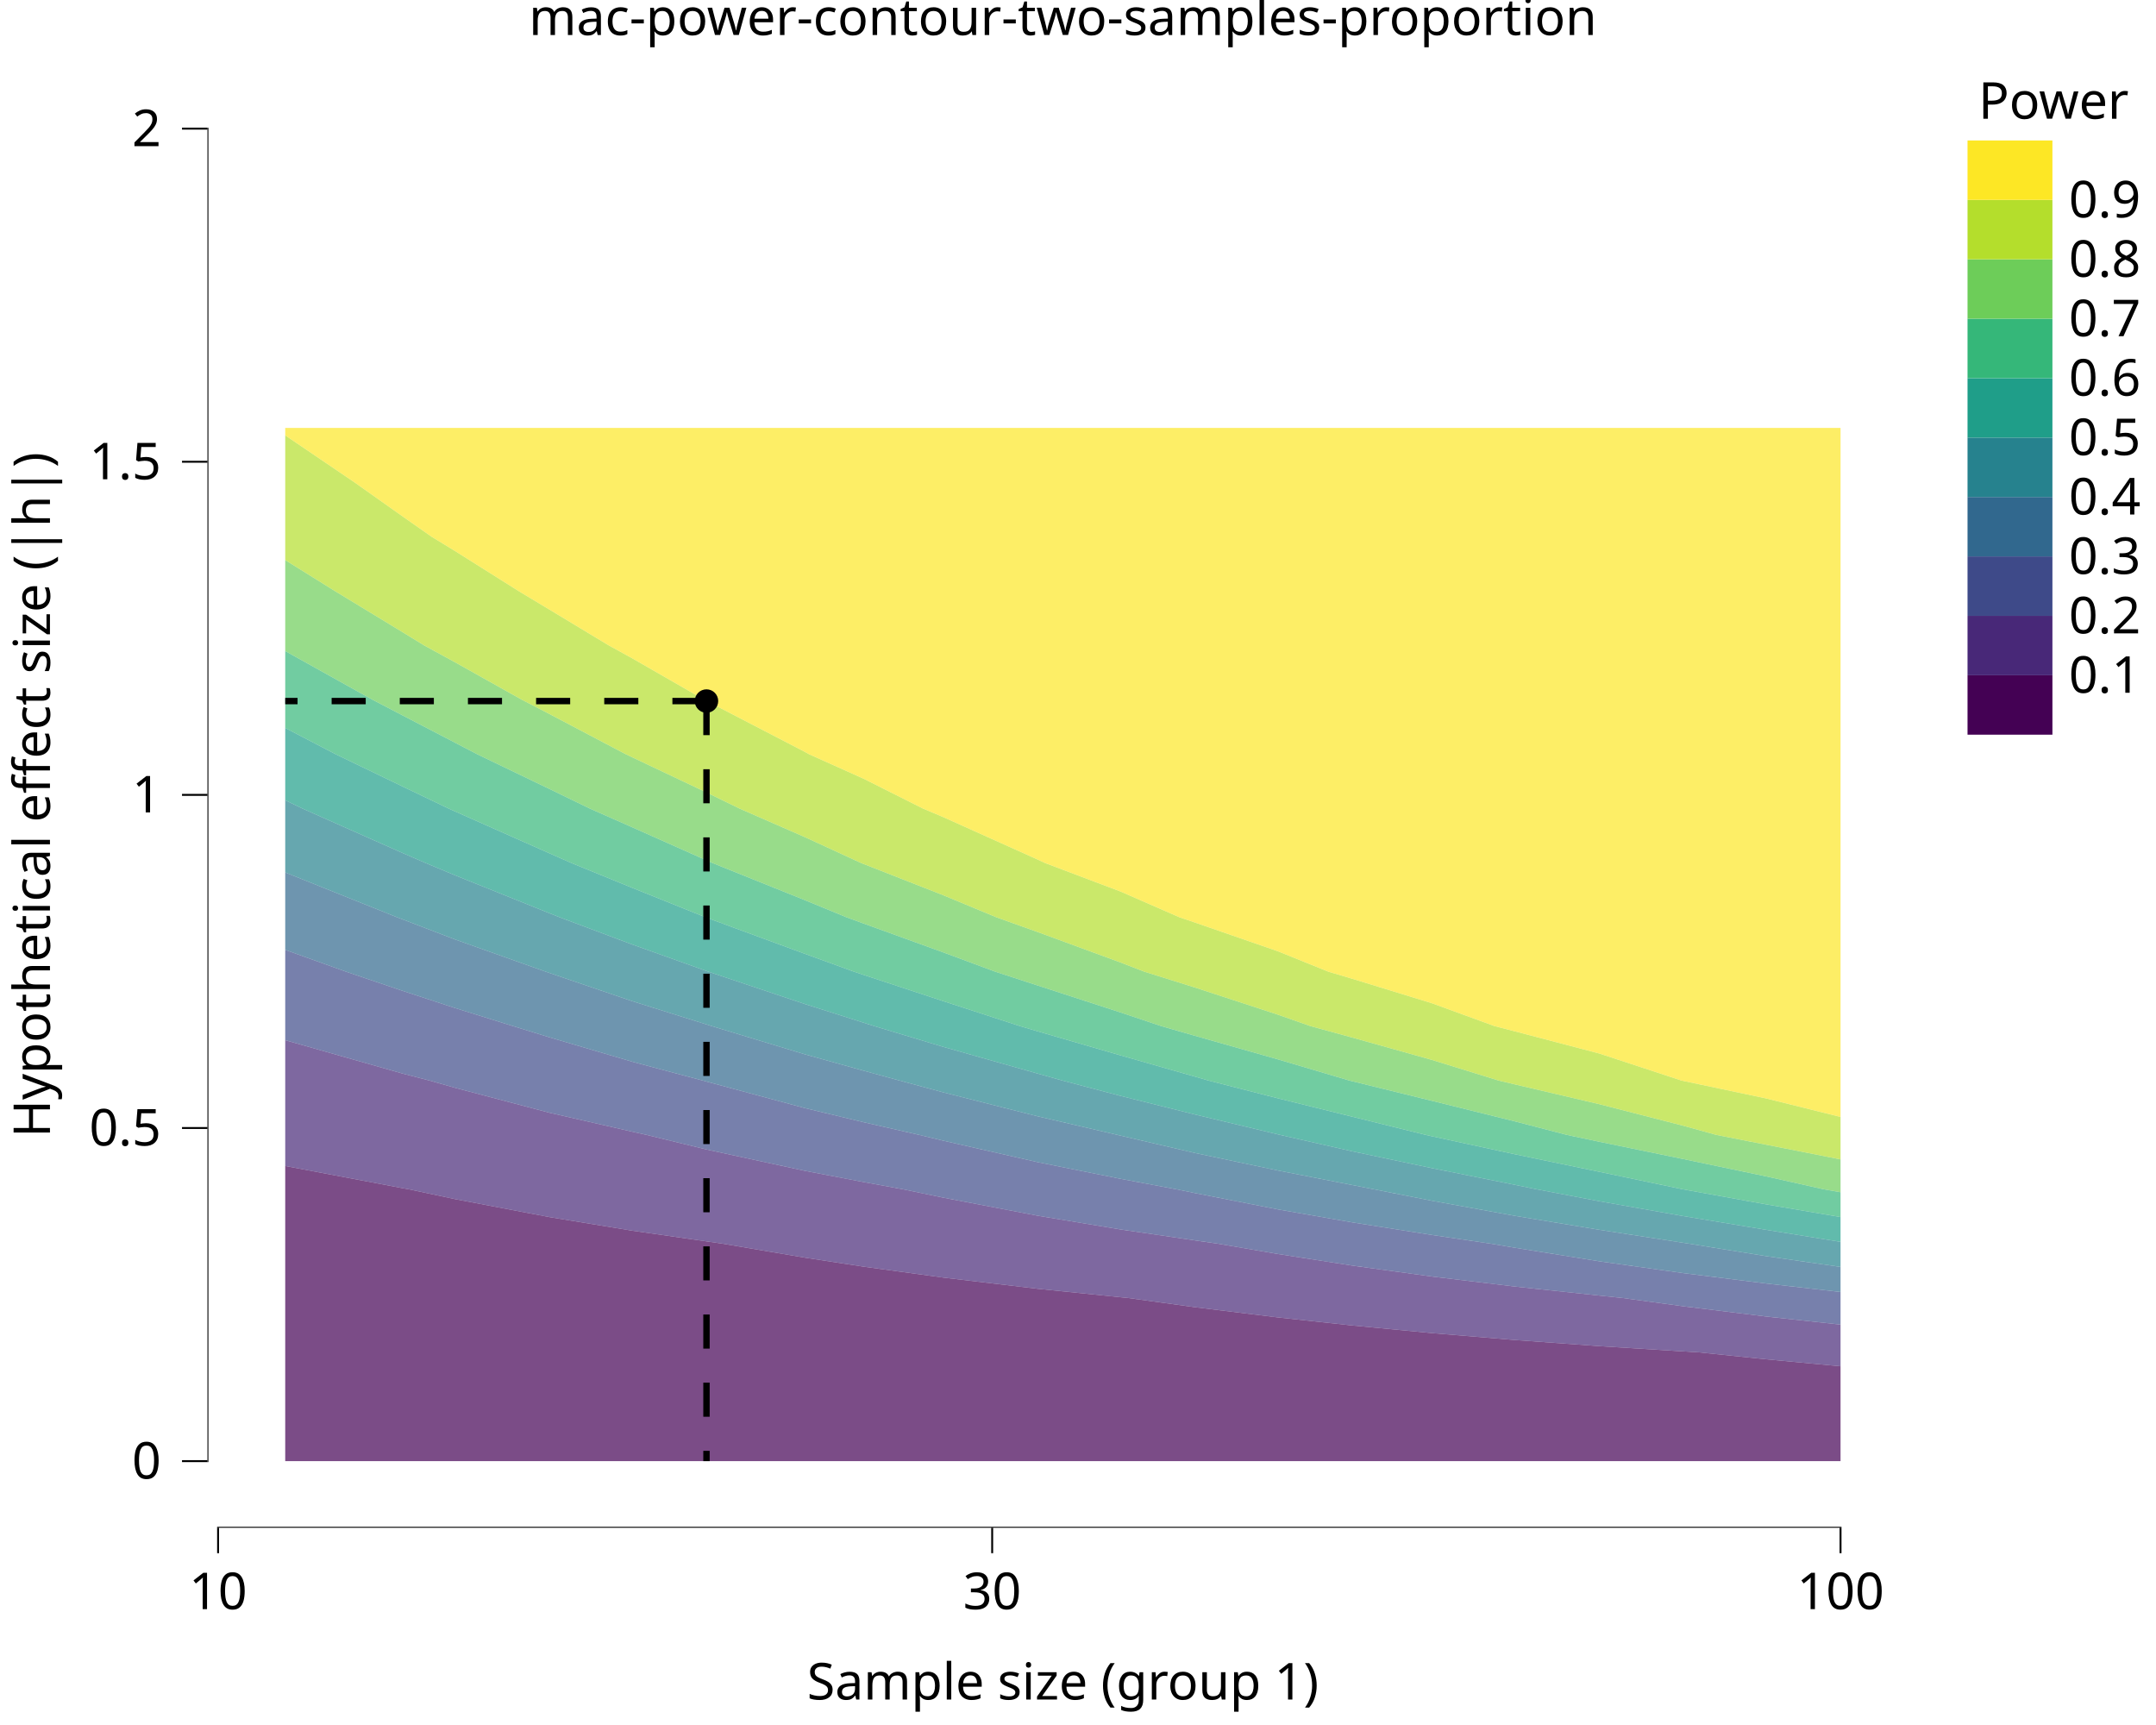
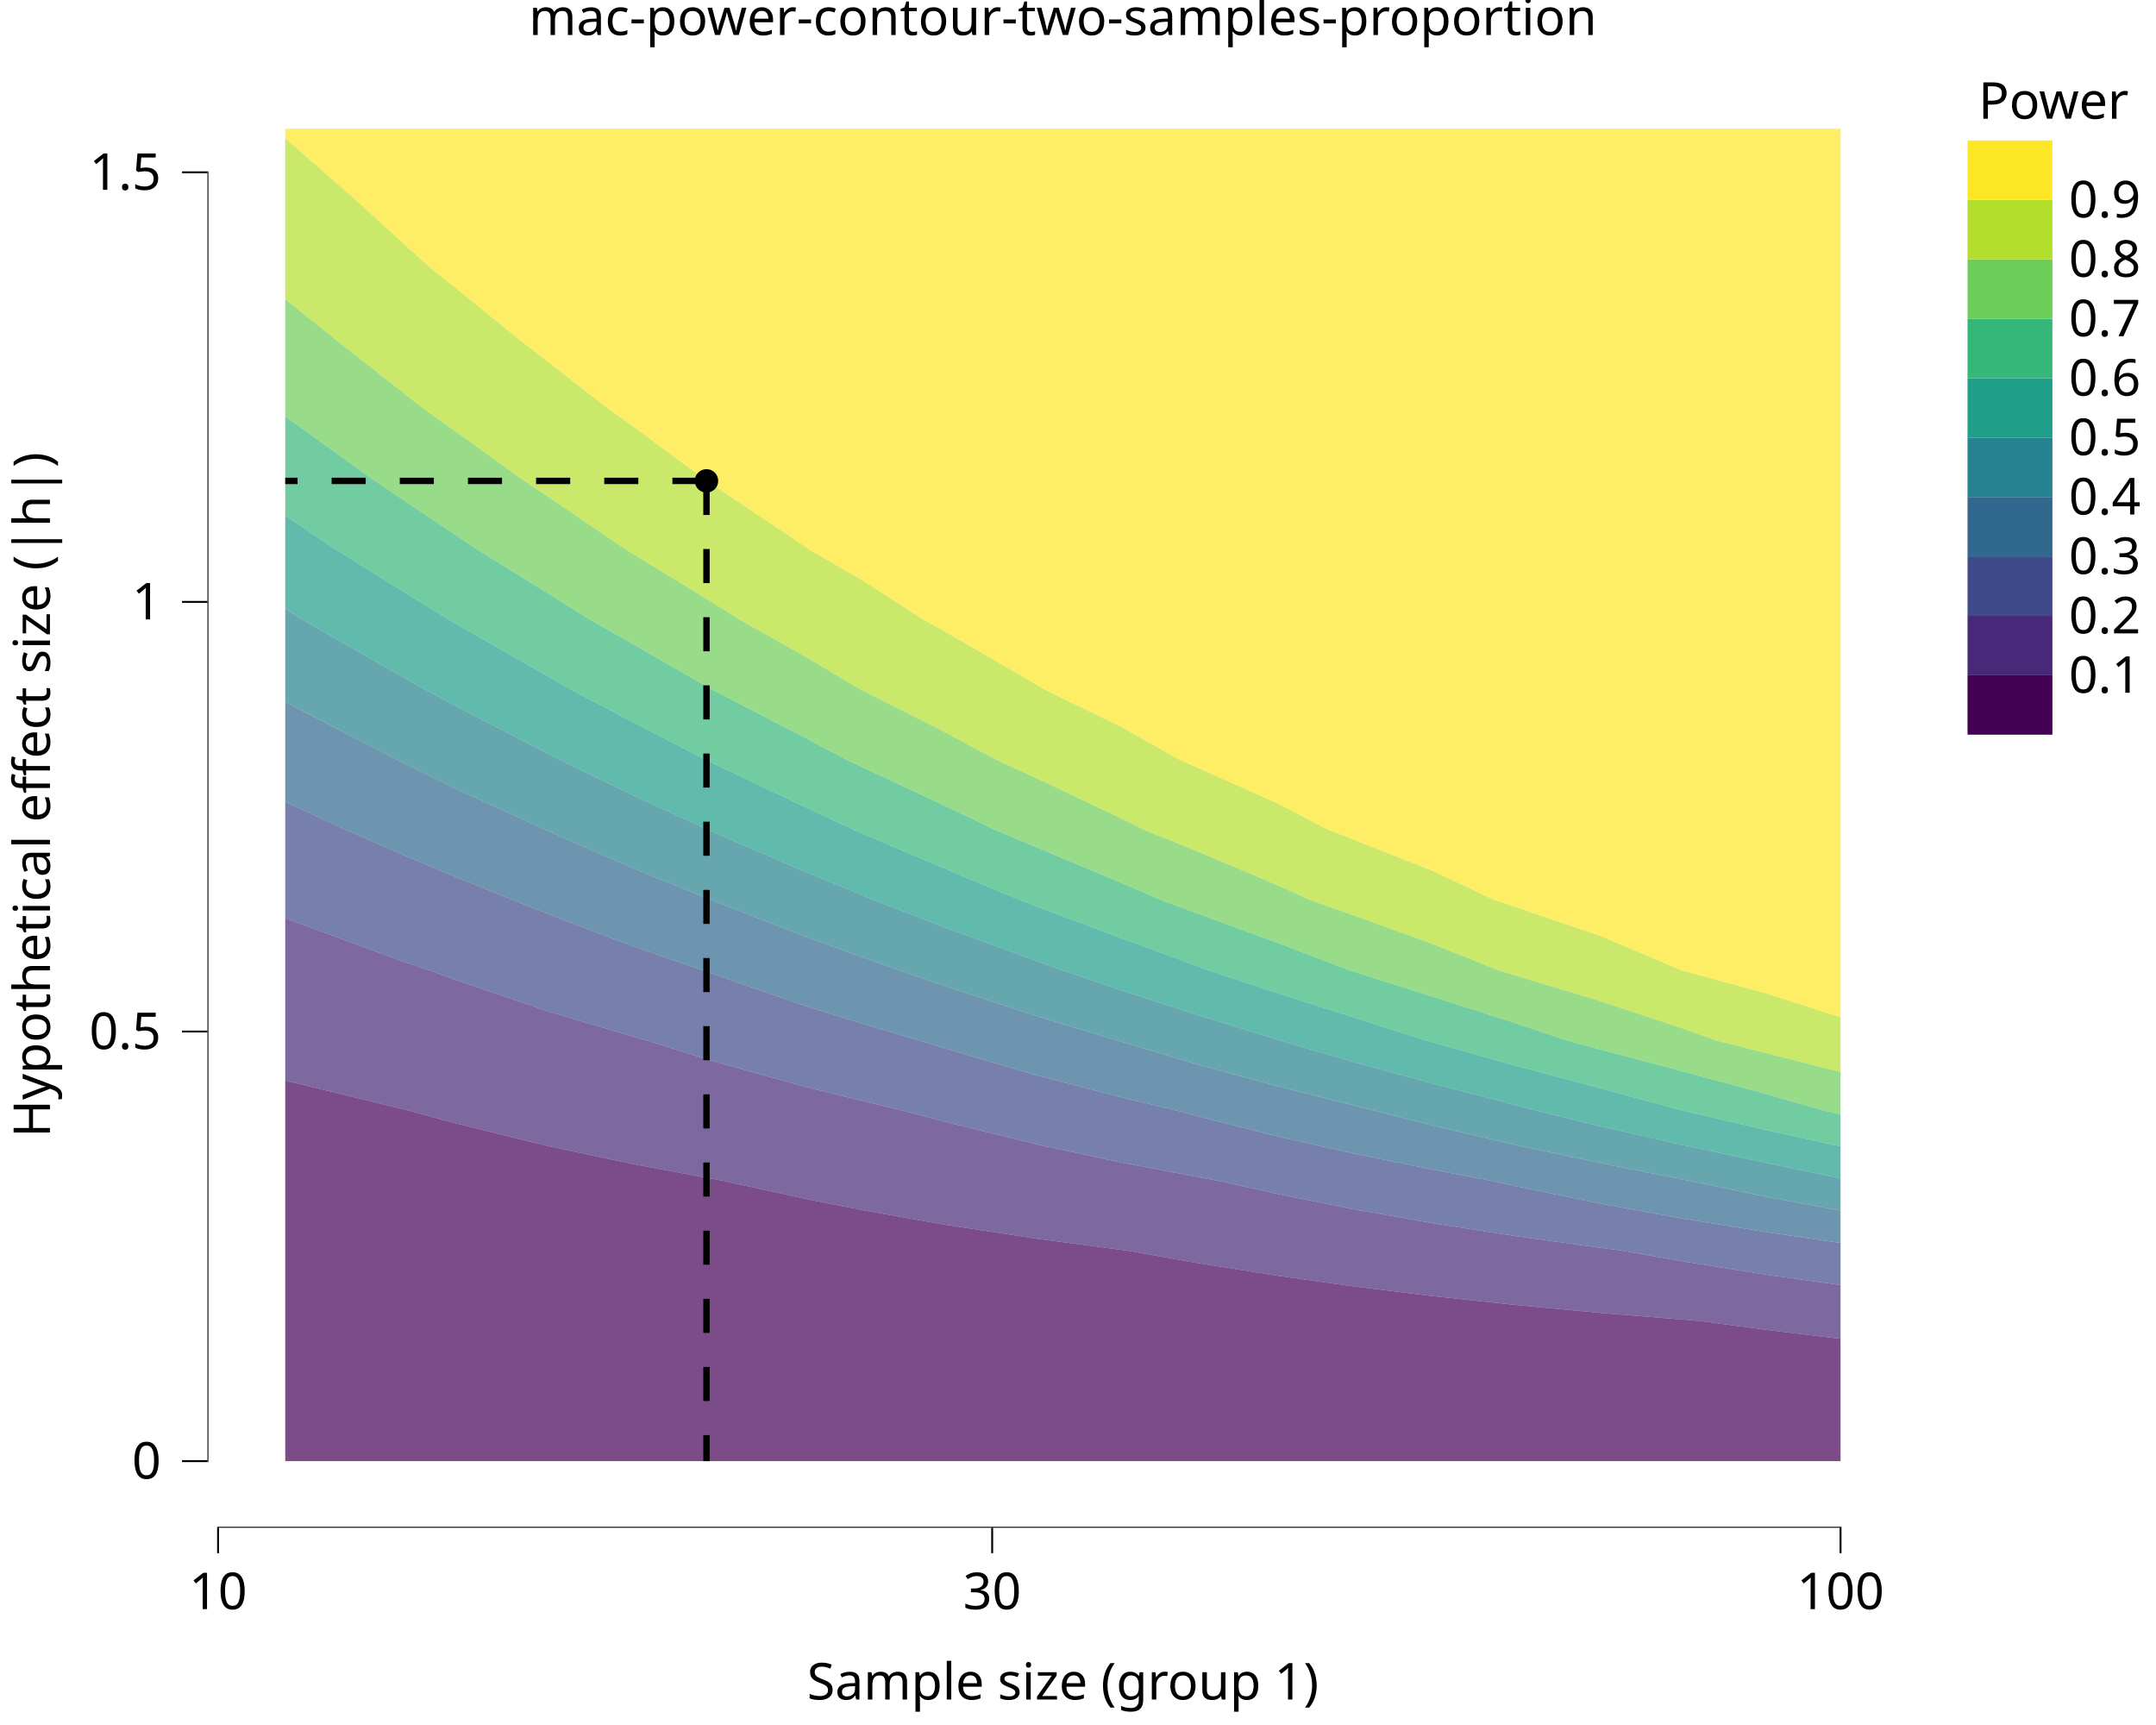
<svg xmlns="http://www.w3.org/2000/svg" class="svglite" data-engine-version="2.0" width="720.00pt" height="576.00pt" viewBox="0 0 720.00 576.00">
  <defs>
    <style type="text/css">
    .svglite line, .svglite polyline, .svglite polygon, .svglite path, .svglite rect, .svglite circle {
      fill: none;
      stroke: #000000;
      stroke-linecap: round;
      stroke-linejoin: round;
      stroke-miterlimit: 10.00;
    }
  </style>
  </defs>
  <rect width="100%" height="100%" style="stroke: none; fill: #FFFFFF;" />
  <defs>
    <clipPath id="cpMC4wMHw3MjAuMDB8MC4wMHw1NzYuMDA=">
      <rect x="0.00" y="0.00" width="720.00" height="576.00" />
    </clipPath>
  </defs>
  <g clip-path="url(#cpMC4wMHw3MjAuMDB8MC4wMHw1NzYuMDA=)">
    <rect x="-0" y="0.00" width="720.00" height="576.00" style="stroke-width: 10.67; stroke: none;" />
  </g>
  <defs>
    <clipPath id="cpNjkuMjh8NjQwLjYyfDIwLjcxfDUxMC4xNA==">
      <rect x="69.28" y="20.71" width="571.34" height="489.43" />
    </clipPath>
  </defs>
  <g clip-path="url(#cpNjkuMjh8NjQwLjYyfDIwLjcxfDUxMC4xNA==)">
    <rect x="69.28" y="20.71" width="571.34" height="489.43" style="stroke-width: 10.67; stroke: none;" />
-     <path d="M 235.93 414.51 L 211.14 410.94 L 183.42 406.39 L 152.00 400.41 L 136.44 397.10 L 134.56 396.77 L 95.25 389.33 L 95.25 397.10 L 95.25 415.26 L 95.25 433.42 L 95.25 451.58 L 95.25 469.73 L 95.25 487.89 L 134.56 487.89 L 152.00 487.89 L 183.42 487.89 L 211.14 487.89 L 235.93 487.89 L 268.82 487.89 L 288.44 487.89 L 315.11 487.89 L 346.53 487.89 L 374.25 487.89 L 399.04 487.89 L 426.75 487.89 L 451.55 487.89 L 478.21 487.89 L 505.93 487.89 L 534.06 487.89 L 562.14 487.89 L 589.86 487.89 L 614.65 487.89 L 614.65 469.73 L 614.65 456.22 L 589.86 453.89 L 567.44 451.58 L 562.14 451.25 L 534.06 449.49 L 505.93 447.45 L 478.21 445.14 L 451.55 442.59 L 426.75 439.90 L 399.04 436.49 L 376.78 433.42 L 374.25 433.17 L 346.53 430.34 L 315.11 426.61 L 288.44 422.96 L 268.82 419.95 L 241.16 415.26 Z" style="fill-rule: evenodd; fill: #440154; fill-opacity: 0.70; stroke-width: 1.07; stroke: none; stroke-linecap: butt;" />
-     <path d="M 95.25 347.33 L 95.25 360.79 L 95.25 378.94 L 95.25 389.33 L 134.56 396.77 L 136.44 397.10 L 152.00 400.41 L 183.42 406.39 L 211.14 410.94 L 235.93 414.51 L 241.16 415.26 L 268.82 419.95 L 288.44 422.96 L 315.11 426.61 L 346.53 430.34 L 374.25 433.17 L 376.78 433.42 L 399.04 436.49 L 426.75 439.90 L 451.55 442.59 L 478.21 445.14 L 505.93 447.45 L 534.06 449.49 L 562.14 451.25 L 567.44 451.58 L 589.86 453.89 L 614.65 456.22 L 614.65 451.58 L 614.65 442.30 L 589.86 439.61 L 562.14 436.19 L 541.92 433.42 L 534.06 432.60 L 505.93 429.60 L 478.21 426.25 L 451.55 422.59 L 426.75 418.72 L 406.55 415.26 L 399.04 414.18 L 374.25 410.54 L 346.53 405.94 L 315.11 399.93 L 301.48 397.10 L 288.44 394.71 L 268.82 390.96 L 235.93 383.83 L 215.86 378.94 L 211.14 377.89 L 183.42 371.54 L 152.00 363.24 L 143.37 360.79 L 134.56 358.51 Z" style="fill-rule: evenodd; fill: #482878; fill-opacity: 0.70; stroke-width: 1.07; stroke: none; stroke-linecap: butt;" />
-     <path d="M 95.25 317.17 L 95.25 324.47 L 95.25 342.63 L 95.25 347.33 L 134.56 358.51 L 143.37 360.79 L 152.00 363.24 L 183.42 371.54 L 211.14 377.89 L 215.86 378.94 L 235.93 383.83 L 268.82 390.96 L 288.44 394.71 L 301.48 397.10 L 315.11 399.93 L 346.53 405.94 L 374.25 410.54 L 399.04 414.18 L 406.55 415.26 L 426.75 418.72 L 451.55 422.59 L 478.21 426.25 L 505.93 429.60 L 534.06 432.60 L 541.92 433.42 L 562.14 436.19 L 589.86 439.61 L 614.65 442.30 L 614.65 433.42 L 614.65 431.41 L 589.86 428.58 L 562.14 425.11 L 534.06 421.16 L 505.93 416.64 L 497.72 415.26 L 478.21 412.37 L 451.55 408.16 L 426.75 403.83 L 399.04 398.38 L 392.79 397.10 L 374.25 393.63 L 346.53 388.06 L 315.11 380.91 L 306.91 378.94 L 288.44 374.73 L 268.82 370.01 L 235.93 361.15 L 234.62 360.79 L 211.14 354.52 L 183.42 346.35 L 171.35 342.63 L 152.00 336.60 L 134.56 330.89 L 115.61 324.47 Z" style="fill-rule: evenodd; fill: #3E4A89; fill-opacity: 0.70; stroke-width: 1.07; stroke: none; stroke-linecap: butt;" />
-     <path d="M 95.25 291.32 L 95.25 306.31 L 95.25 317.17 L 115.61 324.47 L 134.56 330.89 L 152.00 336.60 L 171.35 342.63 L 183.42 346.35 L 211.14 354.52 L 234.62 360.79 L 235.93 361.15 L 268.82 370.01 L 288.44 374.73 L 306.91 378.94 L 315.11 380.91 L 346.53 388.06 L 374.25 393.63 L 392.79 397.10 L 399.04 398.38 L 426.75 403.83 L 451.55 408.16 L 478.21 412.37 L 497.72 415.26 L 505.93 416.64 L 534.06 421.16 L 562.14 425.11 L 589.86 428.58 L 614.65 431.41 L 614.65 423.04 L 589.86 419.45 L 563.92 415.26 L 562.14 414.98 L 534.06 410.64 L 505.93 405.99 L 478.21 400.95 L 458.75 397.10 L 451.55 395.69 L 426.75 390.84 L 399.04 384.99 L 374.25 379.21 L 373.12 378.94 L 346.53 372.75 L 315.11 364.78 L 300.34 360.79 L 288.44 357.53 L 268.82 352.06 L 237.70 342.63 L 235.93 342.07 L 211.14 334.30 L 183.42 324.86 L 182.30 324.47 L 152.00 313.71 L 134.56 307.03 L 132.65 306.31 Z" style="fill-rule: evenodd; fill: #31688E; fill-opacity: 0.70; stroke-width: 1.07; stroke: none; stroke-linecap: butt;" />
-     <path d="M 95.25 267.20 L 95.25 270.00 L 95.25 288.15 L 95.25 291.32 L 132.65 306.31 L 134.56 307.03 L 152.00 313.71 L 182.30 324.47 L 183.42 324.86 L 211.14 334.30 L 235.93 342.07 L 237.70 342.63 L 268.82 352.06 L 288.44 357.53 L 300.34 360.79 L 315.11 364.78 L 346.53 372.75 L 373.12 378.94 L 374.25 379.21 L 399.04 384.99 L 426.75 390.84 L 451.55 395.69 L 458.75 397.10 L 478.21 400.95 L 505.93 405.99 L 534.06 410.64 L 562.14 414.98 L 563.92 415.26 L 589.86 419.45 L 614.65 423.04 L 614.65 415.26 L 614.65 414.67 L 589.86 410.66 L 562.14 406.07 L 534.06 401.10 L 513.09 397.10 L 505.93 395.64 L 478.21 390.06 L 451.55 384.43 L 427.42 378.94 L 426.75 378.78 L 399.04 372.14 L 374.25 365.94 L 354.73 360.79 L 346.53 358.48 L 315.11 349.59 L 291.97 342.63 L 288.44 341.50 L 268.82 335.27 L 236.60 324.47 L 235.93 324.23 L 211.14 315.38 L 186.95 306.31 L 183.42 304.91 L 152.00 292.29 L 142.10 288.15 L 134.56 284.88 L 101.04 270.00 Z" style="fill-rule: evenodd; fill: #26828E; fill-opacity: 0.70; stroke-width: 1.07; stroke: none; stroke-linecap: butt;" />
-     <path d="M 95.25 243.07 L 95.25 251.84 L 95.25 267.20 L 101.04 270.00 L 134.56 284.88 L 142.10 288.15 L 152.00 292.29 L 183.42 304.91 L 186.95 306.31 L 211.14 315.38 L 235.93 324.23 L 236.60 324.47 L 268.82 335.27 L 288.44 341.50 L 291.97 342.63 L 315.11 349.59 L 346.53 358.48 L 354.73 360.79 L 374.25 365.94 L 399.04 372.14 L 426.75 378.78 L 427.42 378.94 L 451.55 384.43 L 478.21 390.06 L 505.93 395.64 L 513.09 397.10 L 534.06 401.10 L 562.14 406.07 L 589.86 410.66 L 614.65 414.67 L 614.65 406.39 L 589.86 402.16 L 562.14 397.15 L 561.89 397.10 L 534.06 391.27 L 505.93 385.43 L 478.21 379.42 L 476.06 378.94 L 451.55 372.87 L 426.75 366.74 L 403.51 360.79 L 399.04 359.49 L 374.25 352.42 L 346.53 344.37 L 340.63 342.63 L 315.11 334.33 L 288.44 325.54 L 285.24 324.47 L 268.82 318.50 L 235.93 306.41 L 235.68 306.31 L 211.14 296.46 L 190.78 288.15 L 183.42 284.90 L 152.00 270.96 L 149.86 270.00 L 134.56 262.67 L 112.08 251.84 Z" style="fill-rule: evenodd; fill: #1F9E89; fill-opacity: 0.70; stroke-width: 1.07; stroke: none; stroke-linecap: butt;" />
-     <path d="M 95.25 217.39 L 95.25 233.68 L 95.25 243.07 L 112.08 251.84 L 134.56 262.67 L 149.86 270.00 L 152.00 270.96 L 183.42 284.90 L 190.78 288.15 L 211.14 296.46 L 235.68 306.31 L 235.93 306.41 L 268.82 318.50 L 285.24 324.47 L 288.44 325.54 L 315.11 334.33 L 340.63 342.63 L 346.53 344.37 L 374.25 352.42 L 399.04 359.49 L 403.51 360.79 L 426.75 366.74 L 451.55 372.87 L 476.06 378.94 L 478.21 379.42 L 505.93 385.43 L 534.06 391.27 L 561.89 397.10 L 562.14 397.15 L 589.86 402.16 L 614.65 406.39 L 614.65 398.10 L 608.96 397.10 L 589.86 392.82 L 562.14 387.02 L 534.06 381.24 L 523.20 378.94 L 505.93 374.45 L 478.21 367.58 L 451.55 361.03 L 450.57 360.79 L 426.75 353.73 L 399.04 345.86 L 387.80 342.63 L 374.25 338.08 L 346.53 329.07 L 332.41 324.47 L 315.11 318.05 L 288.44 308.39 L 282.74 306.31 L 268.82 300.58 L 237.89 288.15 L 235.93 287.28 L 211.14 276.24 L 197.00 270.00 L 183.42 263.41 L 159.34 251.84 L 152.00 248.01 L 134.56 238.94 L 124.47 233.68 Z" style="fill-rule: evenodd; fill: #35B779; fill-opacity: 0.70; stroke-width: 1.07; stroke: none; stroke-linecap: butt;" />
-     <path d="M 95.25 197.36 L 95.25 215.52 L 95.25 217.39 L 124.47 233.68 L 134.56 238.94 L 152.00 248.01 L 159.34 251.84 L 183.42 263.41 L 197.00 270.00 L 211.14 276.24 L 235.93 287.28 L 237.89 288.15 L 268.82 300.58 L 282.74 306.31 L 288.44 308.39 L 315.11 318.05 L 332.41 324.47 L 346.53 329.07 L 374.25 338.08 L 387.80 342.63 L 399.04 345.86 L 426.75 353.73 L 450.57 360.79 L 451.55 361.03 L 478.21 367.58 L 505.93 374.45 L 523.20 378.94 L 534.06 381.24 L 562.14 387.02 L 589.86 392.82 L 608.96 397.10 L 614.65 398.10 L 614.65 397.10 L 614.65 387.13 L 589.86 382.24 L 573.10 378.94 L 562.14 375.90 L 534.06 368.69 L 505.93 362.10 L 500.42 360.79 L 478.21 353.92 L 451.55 346.44 L 437.64 342.63 L 426.75 338.81 L 399.04 329.74 L 382.19 324.47 L 374.25 321.40 L 346.53 311.22 L 332.78 306.31 L 315.11 298.97 L 288.44 288.51 L 287.53 288.15 L 268.82 279.54 L 247.00 270.00 L 235.93 264.61 L 211.14 252.87 L 208.97 251.84 L 183.42 238.38 L 174.34 233.68 L 152.00 221.16 L 141.67 215.52 L 134.56 211.16 L 111.85 197.36 L 95.25 187.02 Z" style="fill-rule: evenodd; fill: #6DCD59; fill-opacity: 0.70; stroke-width: 1.07; stroke: none; stroke-linecap: butt;" />
-     <path d="M 95.25 145.37 L 95.25 161.05 L 95.25 179.21 L 95.25 187.02 L 111.85 197.36 L 134.56 211.16 L 141.67 215.52 L 152.00 221.16 L 174.34 233.68 L 183.42 238.38 L 208.97 251.84 L 211.14 252.87 L 235.93 264.61 L 247.00 270.00 L 268.82 279.54 L 287.53 288.15 L 288.44 288.51 L 315.11 298.97 L 332.78 306.31 L 346.53 311.22 L 374.25 321.40 L 382.19 324.47 L 399.04 329.74 L 426.75 338.81 L 437.64 342.63 L 451.55 346.44 L 478.21 353.92 L 500.42 360.79 L 505.93 362.10 L 534.06 368.69 L 562.14 375.90 L 573.10 378.94 L 589.86 382.24 L 614.65 387.13 L 614.65 378.94 L 614.65 372.96 L 589.86 366.79 L 562.14 360.93 L 561.48 360.79 L 534.06 351.77 L 505.93 344.39 L 499.11 342.63 L 478.21 335.00 L 451.55 326.81 L 443.65 324.47 L 426.75 317.64 L 399.04 308.04 L 393.93 306.31 L 374.25 297.71 L 348.94 288.15 L 346.53 287.02 L 315.11 272.89 L 308.26 270.00 L 288.44 260.04 L 270.17 251.84 L 268.82 251.08 L 235.93 234.02 L 235.26 233.68 L 211.14 219.82 L 203.32 215.52 L 183.42 203.51 L 173.19 197.36 L 152.00 184.02 L 144.12 179.21 L 134.56 172.51 L 118.37 161.05 Z" style="fill-rule: evenodd; fill: #B4DE2C; fill-opacity: 0.70; stroke-width: 1.07; stroke: none; stroke-linecap: butt;" />
-     <path d="M 614.65 142.89 L 589.86 142.89 L 562.14 142.89 L 534.06 142.89 L 505.93 142.89 L 478.21 142.89 L 451.55 142.89 L 426.75 142.89 L 399.04 142.89 L 374.25 142.89 L 346.53 142.89 L 315.11 142.89 L 288.44 142.89 L 268.82 142.89 L 235.93 142.89 L 211.14 142.89 L 183.42 142.89 L 152.00 142.89 L 134.56 142.89 L 95.25 142.89 L 95.25 145.37 L 118.37 161.05 L 134.56 172.51 L 144.12 179.21 L 152.00 184.02 L 173.19 197.36 L 183.42 203.51 L 203.32 215.52 L 211.14 219.82 L 235.26 233.68 L 235.93 234.02 L 268.82 251.08 L 270.17 251.84 L 288.44 260.04 L 308.26 270.00 L 315.11 272.89 L 346.53 287.02 L 348.94 288.15 L 374.25 297.71 L 393.93 306.31 L 399.04 308.04 L 426.75 317.64 L 443.65 324.47 L 451.55 326.81 L 478.21 335.00 L 499.11 342.63 L 505.93 344.39 L 534.06 351.77 L 561.48 360.79 L 562.14 360.93 L 589.86 366.79 L 614.65 372.96 L 614.65 360.79 L 614.65 342.63 L 614.65 324.47 L 614.65 306.31 L 614.65 288.15 L 614.65 270.00 L 614.65 251.84 L 614.65 233.68 L 614.65 215.52 L 614.65 197.36 L 614.65 179.21 L 614.65 161.05 Z" style="fill-rule: evenodd; fill: #FDE725; fill-opacity: 0.70; stroke-width: 1.07; stroke: none; stroke-linecap: butt;" />
-     <line x1="235.93" y1="234.09" x2="235.93" y2="487.89" style="stroke-width: 2.13; stroke-dasharray: 11.38,11.38; stroke-linecap: butt;" />
-     <line x1="235.93" y1="234.09" x2="95.25" y2="234.09" style="stroke-width: 2.13; stroke-dasharray: 11.38,11.38; stroke-linecap: butt;" />
-     <circle cx="235.93" cy="234.09" r="3.56" style="stroke-width: 0.71; fill: #000000;" />
+     <path d="M 235.93 393.26 L 211.14 388.65 L 183.42 382.78 L 152.00 375.06 L 136.44 370.80 L 134.56 370.37 L 95.25 360.78 L 95.25 370.80 L 95.25 394.22 L 95.25 417.64 L 95.25 441.06 L 95.25 464.48 L 95.25 487.89 L 134.56 487.89 L 152.00 487.89 L 183.42 487.89 L 211.14 487.89 L 235.93 487.89 L 268.82 487.89 L 288.44 487.89 L 315.11 487.89 L 346.53 487.89 L 374.25 487.89 L 399.04 487.89 L 426.75 487.89 L 451.55 487.89 L 478.21 487.89 L 505.93 487.89 L 534.06 487.89 L 562.14 487.89 L 589.86 487.89 L 614.65 487.89 L 614.65 464.48 L 614.65 447.05 L 589.86 444.04 L 567.44 441.06 L 562.14 440.64 L 534.06 438.36 L 505.93 435.73 L 478.21 432.75 L 451.55 429.47 L 426.75 426.00 L 399.04 421.60 L 376.78 417.64 L 374.25 417.31 L 346.53 413.66 L 315.11 408.86 L 288.44 404.16 L 268.82 400.27 L 241.16 394.22 Z" style="fill-rule: evenodd; fill: #440154; fill-opacity: 0.70; stroke-width: 1.07; stroke: none; stroke-linecap: butt;" />
+     <path d="M 95.25 306.62 L 95.25 323.97 L 95.25 347.39 L 95.25 360.78 L 134.56 370.37 L 136.44 370.80 L 152.00 375.06 L 183.42 382.78 L 211.14 388.65 L 235.93 393.26 L 241.16 394.22 L 268.82 400.27 L 288.44 404.16 L 315.11 408.86 L 346.53 413.66 L 374.25 417.31 L 376.78 417.64 L 399.04 421.60 L 426.75 426.00 L 451.55 429.47 L 478.21 432.75 L 505.93 435.73 L 534.06 438.36 L 562.14 440.64 L 567.44 441.06 L 589.86 444.04 L 614.65 447.05 L 614.65 441.06 L 614.65 429.09 L 589.86 425.63 L 562.14 421.21 L 541.92 417.64 L 534.06 416.59 L 505.93 412.72 L 478.21 408.40 L 451.55 403.68 L 426.75 398.69 L 406.55 394.22 L 399.04 392.83 L 374.25 388.13 L 346.53 382.20 L 315.11 374.45 L 301.48 370.80 L 288.44 367.72 L 268.82 362.88 L 235.93 353.69 L 215.86 347.39 L 211.14 346.03 L 183.42 337.83 L 152.00 327.14 L 143.37 323.97 L 134.56 321.03 Z" style="fill-rule: evenodd; fill: #482878; fill-opacity: 0.70; stroke-width: 1.07; stroke: none; stroke-linecap: butt;" />
+     <path d="M 95.25 267.72 L 95.25 277.13 L 95.25 300.55 L 95.25 306.62 L 134.56 321.03 L 143.37 323.97 L 152.00 327.14 L 183.42 337.83 L 211.14 346.03 L 215.86 347.39 L 235.93 353.69 L 268.82 362.88 L 288.44 367.72 L 301.48 370.80 L 315.11 374.45 L 346.53 382.20 L 374.25 388.13 L 399.04 392.83 L 406.55 394.22 L 426.75 398.69 L 451.55 403.68 L 478.21 408.40 L 505.93 412.72 L 534.06 416.59 L 541.92 417.64 L 562.14 421.21 L 589.86 425.63 L 614.65 429.09 L 614.65 417.64 L 614.65 415.04 L 589.86 411.40 L 562.14 406.93 L 534.06 401.83 L 505.93 396.00 L 497.72 394.22 L 478.21 390.49 L 451.55 385.07 L 426.75 379.48 L 399.04 372.45 L 392.79 370.80 L 374.25 366.33 L 346.53 359.15 L 315.11 349.92 L 306.91 347.39 L 288.44 341.96 L 268.82 335.86 L 235.93 324.44 L 234.62 323.97 L 211.14 315.89 L 183.42 305.35 L 171.35 300.55 L 152.00 292.77 L 134.56 285.41 L 115.61 277.13 Z" style="fill-rule: evenodd; fill: #3E4A89; fill-opacity: 0.70; stroke-width: 1.07; stroke: none; stroke-linecap: butt;" />
+     <path d="M 95.25 234.38 L 95.25 253.72 L 95.25 267.72 L 115.61 277.13 L 134.56 285.41 L 152.00 292.77 L 171.35 300.55 L 183.42 305.35 L 211.14 315.89 L 234.62 323.97 L 235.93 324.44 L 268.82 335.86 L 288.44 341.96 L 306.91 347.39 L 315.11 349.92 L 346.53 359.15 L 374.25 366.33 L 392.79 370.80 L 399.04 372.45 L 426.75 379.48 L 451.55 385.07 L 478.21 390.49 L 497.72 394.22 L 505.93 396.00 L 534.06 401.83 L 562.14 406.93 L 589.86 411.40 L 614.65 415.04 L 614.65 404.25 L 589.86 399.62 L 563.92 394.22 L 562.14 393.86 L 534.06 388.26 L 505.93 382.27 L 478.21 375.77 L 458.75 370.80 L 451.55 368.99 L 426.75 362.73 L 399.04 355.18 L 374.25 347.73 L 373.12 347.39 L 346.53 339.39 L 315.11 329.12 L 300.34 323.97 L 288.44 319.77 L 268.82 312.71 L 237.70 300.55 L 235.93 299.83 L 211.14 289.81 L 183.42 277.63 L 182.30 277.13 L 152.00 263.26 L 134.56 254.64 L 132.65 253.72 Z" style="fill-rule: evenodd; fill: #31688E; fill-opacity: 0.70; stroke-width: 1.07; stroke: none; stroke-linecap: butt;" />
+     <path d="M 95.25 203.28 L 95.25 206.88 L 95.25 230.30 L 95.25 234.38 L 132.65 253.72 L 134.56 254.64 L 152.00 263.26 L 182.30 277.13 L 183.42 277.63 L 211.14 289.81 L 235.93 299.83 L 237.70 300.55 L 268.82 312.71 L 288.44 319.77 L 300.34 323.97 L 315.11 329.12 L 346.53 339.39 L 373.12 347.39 L 374.25 347.73 L 399.04 355.18 L 426.75 362.73 L 451.55 368.99 L 458.75 370.80 L 478.21 375.77 L 505.93 382.27 L 534.06 388.26 L 562.14 393.86 L 563.92 394.22 L 589.86 399.62 L 614.65 404.25 L 614.65 394.22 L 614.65 393.46 L 589.86 388.29 L 562.14 382.36 L 534.06 375.96 L 513.09 370.80 L 505.93 368.92 L 478.21 361.72 L 451.55 354.46 L 427.42 347.39 L 426.75 347.18 L 399.04 338.62 L 374.25 330.61 L 354.73 323.97 L 346.53 321.00 L 315.11 309.53 L 291.97 300.55 L 288.44 299.09 L 268.82 291.06 L 236.60 277.13 L 235.93 276.82 L 211.14 265.41 L 186.95 253.72 L 183.42 251.90 L 152.00 235.64 L 142.10 230.30 L 134.56 226.08 L 101.04 206.88 Z" style="fill-rule: evenodd; fill: #26828E; fill-opacity: 0.70; stroke-width: 1.07; stroke: none; stroke-linecap: butt;" />
+     <path d="M 95.25 172.15 L 95.25 183.46 L 95.25 203.28 L 101.04 206.88 L 134.56 226.08 L 142.10 230.30 L 152.00 235.64 L 183.42 251.90 L 186.95 253.72 L 211.14 265.41 L 235.93 276.82 L 236.60 277.13 L 268.82 291.06 L 288.44 299.09 L 291.97 300.55 L 315.11 309.53 L 346.53 321.00 L 354.73 323.97 L 374.25 330.61 L 399.04 338.62 L 426.75 347.18 L 427.42 347.39 L 451.55 354.46 L 478.21 361.72 L 505.93 368.92 L 513.09 370.80 L 534.06 375.96 L 562.14 382.36 L 589.86 388.29 L 614.65 393.46 L 614.65 382.78 L 589.86 377.33 L 562.14 370.87 L 561.89 370.80 L 534.06 363.29 L 505.93 355.76 L 478.21 348.00 L 476.06 347.39 L 451.55 339.55 L 426.75 331.65 L 403.51 323.97 L 399.04 322.30 L 374.25 313.17 L 346.53 302.80 L 340.63 300.55 L 315.11 289.85 L 288.44 278.52 L 285.24 277.13 L 268.82 269.44 L 235.93 253.84 L 235.68 253.72 L 211.14 241.00 L 190.78 230.30 L 183.42 226.10 L 152.00 208.12 L 149.86 206.88 L 134.56 197.43 L 112.08 183.46 Z" style="fill-rule: evenodd; fill: #1F9E89; fill-opacity: 0.70; stroke-width: 1.07; stroke: none; stroke-linecap: butt;" />
+     <path d="M 95.25 139.04 L 95.25 160.04 L 95.25 172.15 L 112.08 183.46 L 134.56 197.43 L 149.86 206.88 L 152.00 208.12 L 183.42 226.10 L 190.78 230.30 L 211.14 241.00 L 235.68 253.72 L 235.93 253.84 L 268.82 269.44 L 285.24 277.13 L 288.44 278.52 L 315.11 289.85 L 340.63 300.55 L 346.53 302.80 L 374.25 313.17 L 399.04 322.30 L 403.51 323.97 L 426.75 331.65 L 451.55 339.55 L 476.06 347.39 L 478.21 348.00 L 505.93 355.76 L 534.06 363.29 L 561.89 370.80 L 562.14 370.87 L 589.86 377.33 L 614.65 382.78 L 614.65 372.09 L 608.96 370.80 L 589.86 365.29 L 562.14 357.80 L 534.06 350.35 L 523.20 347.39 L 505.93 341.59 L 478.21 332.73 L 451.55 324.29 L 450.57 323.97 L 426.75 314.87 L 399.04 304.71 L 387.80 300.55 L 374.25 294.68 L 346.53 283.07 L 332.41 277.13 L 315.11 268.85 L 288.44 256.39 L 282.74 253.72 L 268.82 246.32 L 237.89 230.30 L 235.93 229.17 L 211.14 214.93 L 197.00 206.88 L 183.42 198.38 L 159.34 183.46 L 152.00 178.52 L 134.56 166.83 L 124.47 160.04 Z" style="fill-rule: evenodd; fill: #35B779; fill-opacity: 0.70; stroke-width: 1.07; stroke: none; stroke-linecap: butt;" />
+     <path d="M 95.25 113.21 L 95.25 136.63 L 95.25 139.04 L 124.47 160.04 L 134.56 166.83 L 152.00 178.52 L 159.34 183.46 L 183.42 198.38 L 197.00 206.88 L 211.14 214.93 L 235.93 229.17 L 237.89 230.30 L 268.82 246.32 L 282.74 253.72 L 288.44 256.39 L 315.11 268.85 L 332.41 277.13 L 346.53 283.07 L 374.25 294.68 L 387.80 300.55 L 399.04 304.71 L 426.75 314.87 L 450.57 323.97 L 451.55 324.29 L 478.21 332.73 L 505.93 341.59 L 523.20 347.39 L 534.06 350.35 L 562.14 357.80 L 589.86 365.29 L 608.96 370.80 L 614.65 372.09 L 614.65 370.80 L 614.65 357.94 L 589.86 351.64 L 573.10 347.39 L 562.14 343.46 L 534.06 334.16 L 505.93 325.67 L 500.42 323.97 L 478.21 315.11 L 451.55 305.46 L 437.64 300.55 L 426.75 295.63 L 399.04 283.92 L 382.19 277.13 L 374.25 273.17 L 346.53 260.04 L 332.78 253.72 L 315.11 244.24 L 288.44 230.76 L 287.53 230.30 L 268.82 219.18 L 247.00 206.88 L 235.93 199.93 L 211.14 184.79 L 208.97 183.46 L 183.42 166.11 L 174.34 160.04 L 152.00 143.90 L 141.67 136.63 L 134.56 131.01 L 111.85 113.21 L 95.25 99.87 Z" style="fill-rule: evenodd; fill: #6DCD59; fill-opacity: 0.70; stroke-width: 1.07; stroke: none; stroke-linecap: butt;" />
+     <path d="M 95.25 46.16 L 95.25 66.37 L 95.25 89.79 L 95.25 99.87 L 111.85 113.21 L 134.56 131.01 L 141.67 136.63 L 152.00 143.90 L 174.34 160.04 L 183.42 166.11 L 208.97 183.46 L 211.14 184.79 L 235.93 199.93 L 247.00 206.88 L 268.82 219.18 L 287.53 230.30 L 288.44 230.76 L 315.11 244.24 L 332.78 253.72 L 346.53 260.04 L 374.25 273.17 L 382.19 277.13 L 399.04 283.92 L 426.75 295.63 L 437.64 300.55 L 451.55 305.46 L 478.21 315.11 L 500.42 323.97 L 505.93 325.67 L 534.06 334.16 L 562.14 343.46 L 573.10 347.39 L 589.86 351.64 L 614.65 357.94 L 614.65 347.39 L 614.65 339.67 L 589.86 331.71 L 562.14 324.16 L 561.48 323.97 L 534.06 312.34 L 505.93 302.83 L 499.11 300.55 L 478.21 290.71 L 451.55 280.15 L 443.65 277.13 L 426.75 268.33 L 399.04 255.94 L 393.93 253.72 L 374.25 242.62 L 348.94 230.30 L 346.53 228.84 L 315.11 210.61 L 308.26 206.88 L 288.44 194.03 L 270.17 183.46 L 268.82 182.49 L 235.93 160.48 L 235.26 160.04 L 211.14 142.17 L 203.32 136.63 L 183.42 121.13 L 173.19 113.21 L 152.00 96.00 L 144.12 89.79 L 134.56 81.16 L 118.37 66.37 Z" style="fill-rule: evenodd; fill: #B4DE2C; fill-opacity: 0.70; stroke-width: 1.07; stroke: none; stroke-linecap: butt;" />
+     <path d="M 614.65 42.95 L 589.86 42.95 L 562.14 42.95 L 534.06 42.95 L 505.93 42.95 L 478.21 42.95 L 451.55 42.95 L 426.75 42.95 L 399.04 42.95 L 374.25 42.95 L 346.53 42.95 L 315.11 42.95 L 288.44 42.95 L 268.82 42.95 L 235.93 42.95 L 211.14 42.95 L 183.42 42.95 L 152.00 42.95 L 134.56 42.95 L 95.25 42.95 L 95.25 46.16 L 118.37 66.37 L 134.56 81.16 L 144.12 89.79 L 152.00 96.00 L 173.19 113.21 L 183.42 121.13 L 203.32 136.63 L 211.14 142.17 L 235.26 160.04 L 235.93 160.48 L 268.82 182.49 L 270.17 183.46 L 288.44 194.03 L 308.26 206.88 L 315.11 210.61 L 346.53 228.84 L 348.94 230.30 L 374.25 242.62 L 393.93 253.72 L 399.04 255.94 L 426.75 268.33 L 443.65 277.13 L 451.55 280.15 L 478.21 290.71 L 499.11 300.55 L 505.93 302.83 L 534.06 312.34 L 561.48 323.97 L 562.14 324.16 L 589.86 331.71 L 614.65 339.67 L 614.65 323.97 L 614.65 300.55 L 614.65 277.13 L 614.65 253.72 L 614.65 230.30 L 614.65 206.88 L 614.65 183.46 L 614.65 160.04 L 614.65 136.63 L 614.65 113.21 L 614.65 89.79 L 614.65 66.37 Z" style="fill-rule: evenodd; fill: #FDE725; fill-opacity: 0.70; stroke-width: 1.07; stroke: none; stroke-linecap: butt;" />
+     <line x1="235.93" y1="160.57" x2="235.93" y2="487.89" style="stroke-width: 2.13; stroke-dasharray: 11.38,11.38; stroke-linecap: butt;" />
+     <line x1="235.93" y1="160.57" x2="95.25" y2="160.57" style="stroke-width: 2.13; stroke-dasharray: 11.38,11.38; stroke-linecap: butt;" />
+     <circle cx="235.93" cy="160.57" r="3.56" style="stroke-width: 0.71; fill: #000000;" />
    <line x1="72.51" y1="510.14" x2="614.97" y2="510.14" style="stroke-width: 0.64; stroke-linecap: butt;" />
-     <line x1="69.28" y1="488.21" x2="69.28" y2="42.64" style="stroke-width: 0.64; stroke-linecap: butt;" />
+     <line x1="69.28" y1="488.21" x2="69.28" y2="57.21" style="stroke-width: 0.64; stroke-linecap: butt;" />
    <rect x="69.28" y="20.71" width="571.34" height="489.43" style="stroke-width: 0.00; stroke: none;" />
  </g>
  <g clip-path="url(#cpMC4wMHw3MjAuMDB8MC4wMHw1NzYuMDA=)">
    <polyline points="69.28,510.14 69.28,20.71 " style="stroke-width: 0.00; stroke: none; stroke-linecap: butt;" />
    <text x="53.81" y="493.74" text-anchor="end" style="font-size: 17.00px; font-family: sans;" textLength="9.46px" lengthAdjust="spacingAndGlyphs">0</text>
-     <text x="53.81" y="382.51" text-anchor="end" style="font-size: 17.00px; font-family: sans;" textLength="23.63px" lengthAdjust="spacingAndGlyphs">0.5</text>
-     <text x="53.81" y="271.27" text-anchor="end" style="font-size: 17.00px; font-family: sans;" textLength="9.46px" lengthAdjust="spacingAndGlyphs">1</text>
-     <text x="53.81" y="160.04" text-anchor="end" style="font-size: 17.00px; font-family: sans;" textLength="23.63px" lengthAdjust="spacingAndGlyphs">1.5</text>
-     <text x="53.81" y="48.80" text-anchor="end" style="font-size: 17.00px; font-family: sans;" textLength="9.46px" lengthAdjust="spacingAndGlyphs">2</text>
+     <text x="53.81" y="350.29" text-anchor="end" style="font-size: 17.00px; font-family: sans;" textLength="23.63px" lengthAdjust="spacingAndGlyphs">0.5</text>
+     <text x="53.81" y="206.83" text-anchor="end" style="font-size: 17.00px; font-family: sans;" textLength="9.46px" lengthAdjust="spacingAndGlyphs">1</text>
+     <text x="53.81" y="63.38" text-anchor="end" style="font-size: 17.00px; font-family: sans;" textLength="23.63px" lengthAdjust="spacingAndGlyphs">1.5</text>
    <polyline points="60.78,487.89 69.28,487.89 " style="stroke-width: 0.64; stroke-linecap: butt;" />
-     <polyline points="60.78,376.66 69.28,376.66 " style="stroke-width: 0.64; stroke-linecap: butt;" />
-     <polyline points="60.78,265.42 69.28,265.42 " style="stroke-width: 0.64; stroke-linecap: butt;" />
-     <polyline points="60.78,154.19 69.28,154.19 " style="stroke-width: 0.64; stroke-linecap: butt;" />
-     <polyline points="60.78,42.95 69.28,42.95 " style="stroke-width: 0.64; stroke-linecap: butt;" />
+     <polyline points="60.78,344.44 69.28,344.44 " style="stroke-width: 0.64; stroke-linecap: butt;" />
+     <polyline points="60.78,200.98 69.28,200.98 " style="stroke-width: 0.64; stroke-linecap: butt;" />
+     <polyline points="60.78,57.53 69.28,57.53 " style="stroke-width: 0.64; stroke-linecap: butt;" />
    <polyline points="69.28,510.14 640.62,510.14 " style="stroke-width: 0.00; stroke: none; stroke-linecap: butt;" />
    <polyline points="72.83,518.64 72.83,510.14 " style="stroke-width: 0.64; stroke-linecap: butt;" />
    <polyline points="331.34,518.64 331.34,510.14 " style="stroke-width: 0.64; stroke-linecap: butt;" />
    <polyline points="614.65,518.64 614.65,510.14 " style="stroke-width: 0.64; stroke-linecap: butt;" />
    <text x="72.83" y="537.32" text-anchor="middle" style="font-size: 17.00px; font-family: sans;" textLength="18.91px" lengthAdjust="spacingAndGlyphs">10</text>
    <text x="331.34" y="537.32" text-anchor="middle" style="font-size: 17.00px; font-family: sans;" textLength="18.91px" lengthAdjust="spacingAndGlyphs">30</text>
    <text x="614.65" y="537.32" text-anchor="middle" style="font-size: 17.00px; font-family: sans;" textLength="28.37px" lengthAdjust="spacingAndGlyphs">100</text>
    <text x="354.95" y="567.49" text-anchor="middle" style="font-size: 17.00px; font-family: sans;" textLength="166.32px" lengthAdjust="spacingAndGlyphs">Sample size (group 1)</text>
    <text transform="translate(16.68,265.42) rotate(-90)" text-anchor="middle" style="font-size: 17.00px; font-family: sans;" textLength="209.17px" lengthAdjust="spacingAndGlyphs">Hypothetical effect size (|h|)</text>
    <rect x="651.58" y="20.71" width="68.42" height="230.09" style="stroke-width: 0.75; stroke: none;" />
    <rect x="651.58" y="20.71" width="68.42" height="230.09" style="stroke-width: 10.67; stroke: none;" />
    <text x="685.79" y="39.65" text-anchor="middle" style="font-size: 17.00px; font-family: sans;" textLength="48.20px" lengthAdjust="spacingAndGlyphs">Power</text>
    <rect x="657.06" y="225.48" width="28.35" height="19.84" style="stroke-width: 0.75; stroke: none; fill: #440154;" />
    <rect x="657.06" y="205.64" width="28.35" height="19.84" style="stroke-width: 0.75; stroke: none; fill: #482878;" />
    <rect x="657.06" y="185.79" width="28.35" height="19.84" style="stroke-width: 0.75; stroke: none; fill: #3E4A89;" />
    <rect x="657.06" y="165.95" width="28.35" height="19.84" style="stroke-width: 0.75; stroke: none; fill: #31688E;" />
    <rect x="657.06" y="146.11" width="28.35" height="19.84" style="stroke-width: 0.75; stroke: none; fill: #26828E;" />
    <rect x="657.06" y="126.27" width="28.35" height="19.84" style="stroke-width: 0.75; stroke: none; fill: #1F9E89;" />
    <rect x="657.06" y="106.42" width="28.35" height="19.84" style="stroke-width: 0.75; stroke: none; fill: #35B779;" />
    <rect x="657.06" y="86.58" width="28.35" height="19.84" style="stroke-width: 0.75; stroke: none; fill: #6DCD59;" />
    <rect x="657.06" y="66.74" width="28.35" height="19.84" style="stroke-width: 0.75; stroke: none; fill: #B4DE2C;" />
    <rect x="657.06" y="46.90" width="28.35" height="19.84" style="stroke-width: 0.75; stroke: none; fill: #FDE725;" />
    <text x="690.89" y="231.33" style="font-size: 17.00px; font-family: sans;" textLength="23.63px" lengthAdjust="spacingAndGlyphs">0.1</text>
    <text x="690.89" y="211.49" style="font-size: 17.00px; font-family: sans;" textLength="23.63px" lengthAdjust="spacingAndGlyphs">0.2</text>
    <text x="690.89" y="191.64" style="font-size: 17.00px; font-family: sans;" textLength="23.63px" lengthAdjust="spacingAndGlyphs">0.3</text>
    <text x="690.89" y="171.80" style="font-size: 17.00px; font-family: sans;" textLength="23.63px" lengthAdjust="spacingAndGlyphs">0.4</text>
    <text x="690.89" y="151.96" style="font-size: 17.00px; font-family: sans;" textLength="23.63px" lengthAdjust="spacingAndGlyphs">0.5</text>
    <text x="690.89" y="132.12" style="font-size: 17.00px; font-family: sans;" textLength="23.63px" lengthAdjust="spacingAndGlyphs">0.6</text>
    <text x="690.89" y="112.27" style="font-size: 17.00px; font-family: sans;" textLength="23.63px" lengthAdjust="spacingAndGlyphs">0.7</text>
    <text x="690.89" y="92.43" style="font-size: 17.00px; font-family: sans;" textLength="23.63px" lengthAdjust="spacingAndGlyphs">0.8</text>
    <text x="690.89" y="72.59" style="font-size: 17.00px; font-family: sans;" textLength="23.63px" lengthAdjust="spacingAndGlyphs">0.9</text>
    <text x="354.95" y="11.70" text-anchor="middle" style="font-size: 17.00px; font-family: sans;" textLength="329.79px" lengthAdjust="spacingAndGlyphs">mac-power-contour-two-samples-proportion</text>
  </g>
</svg>
